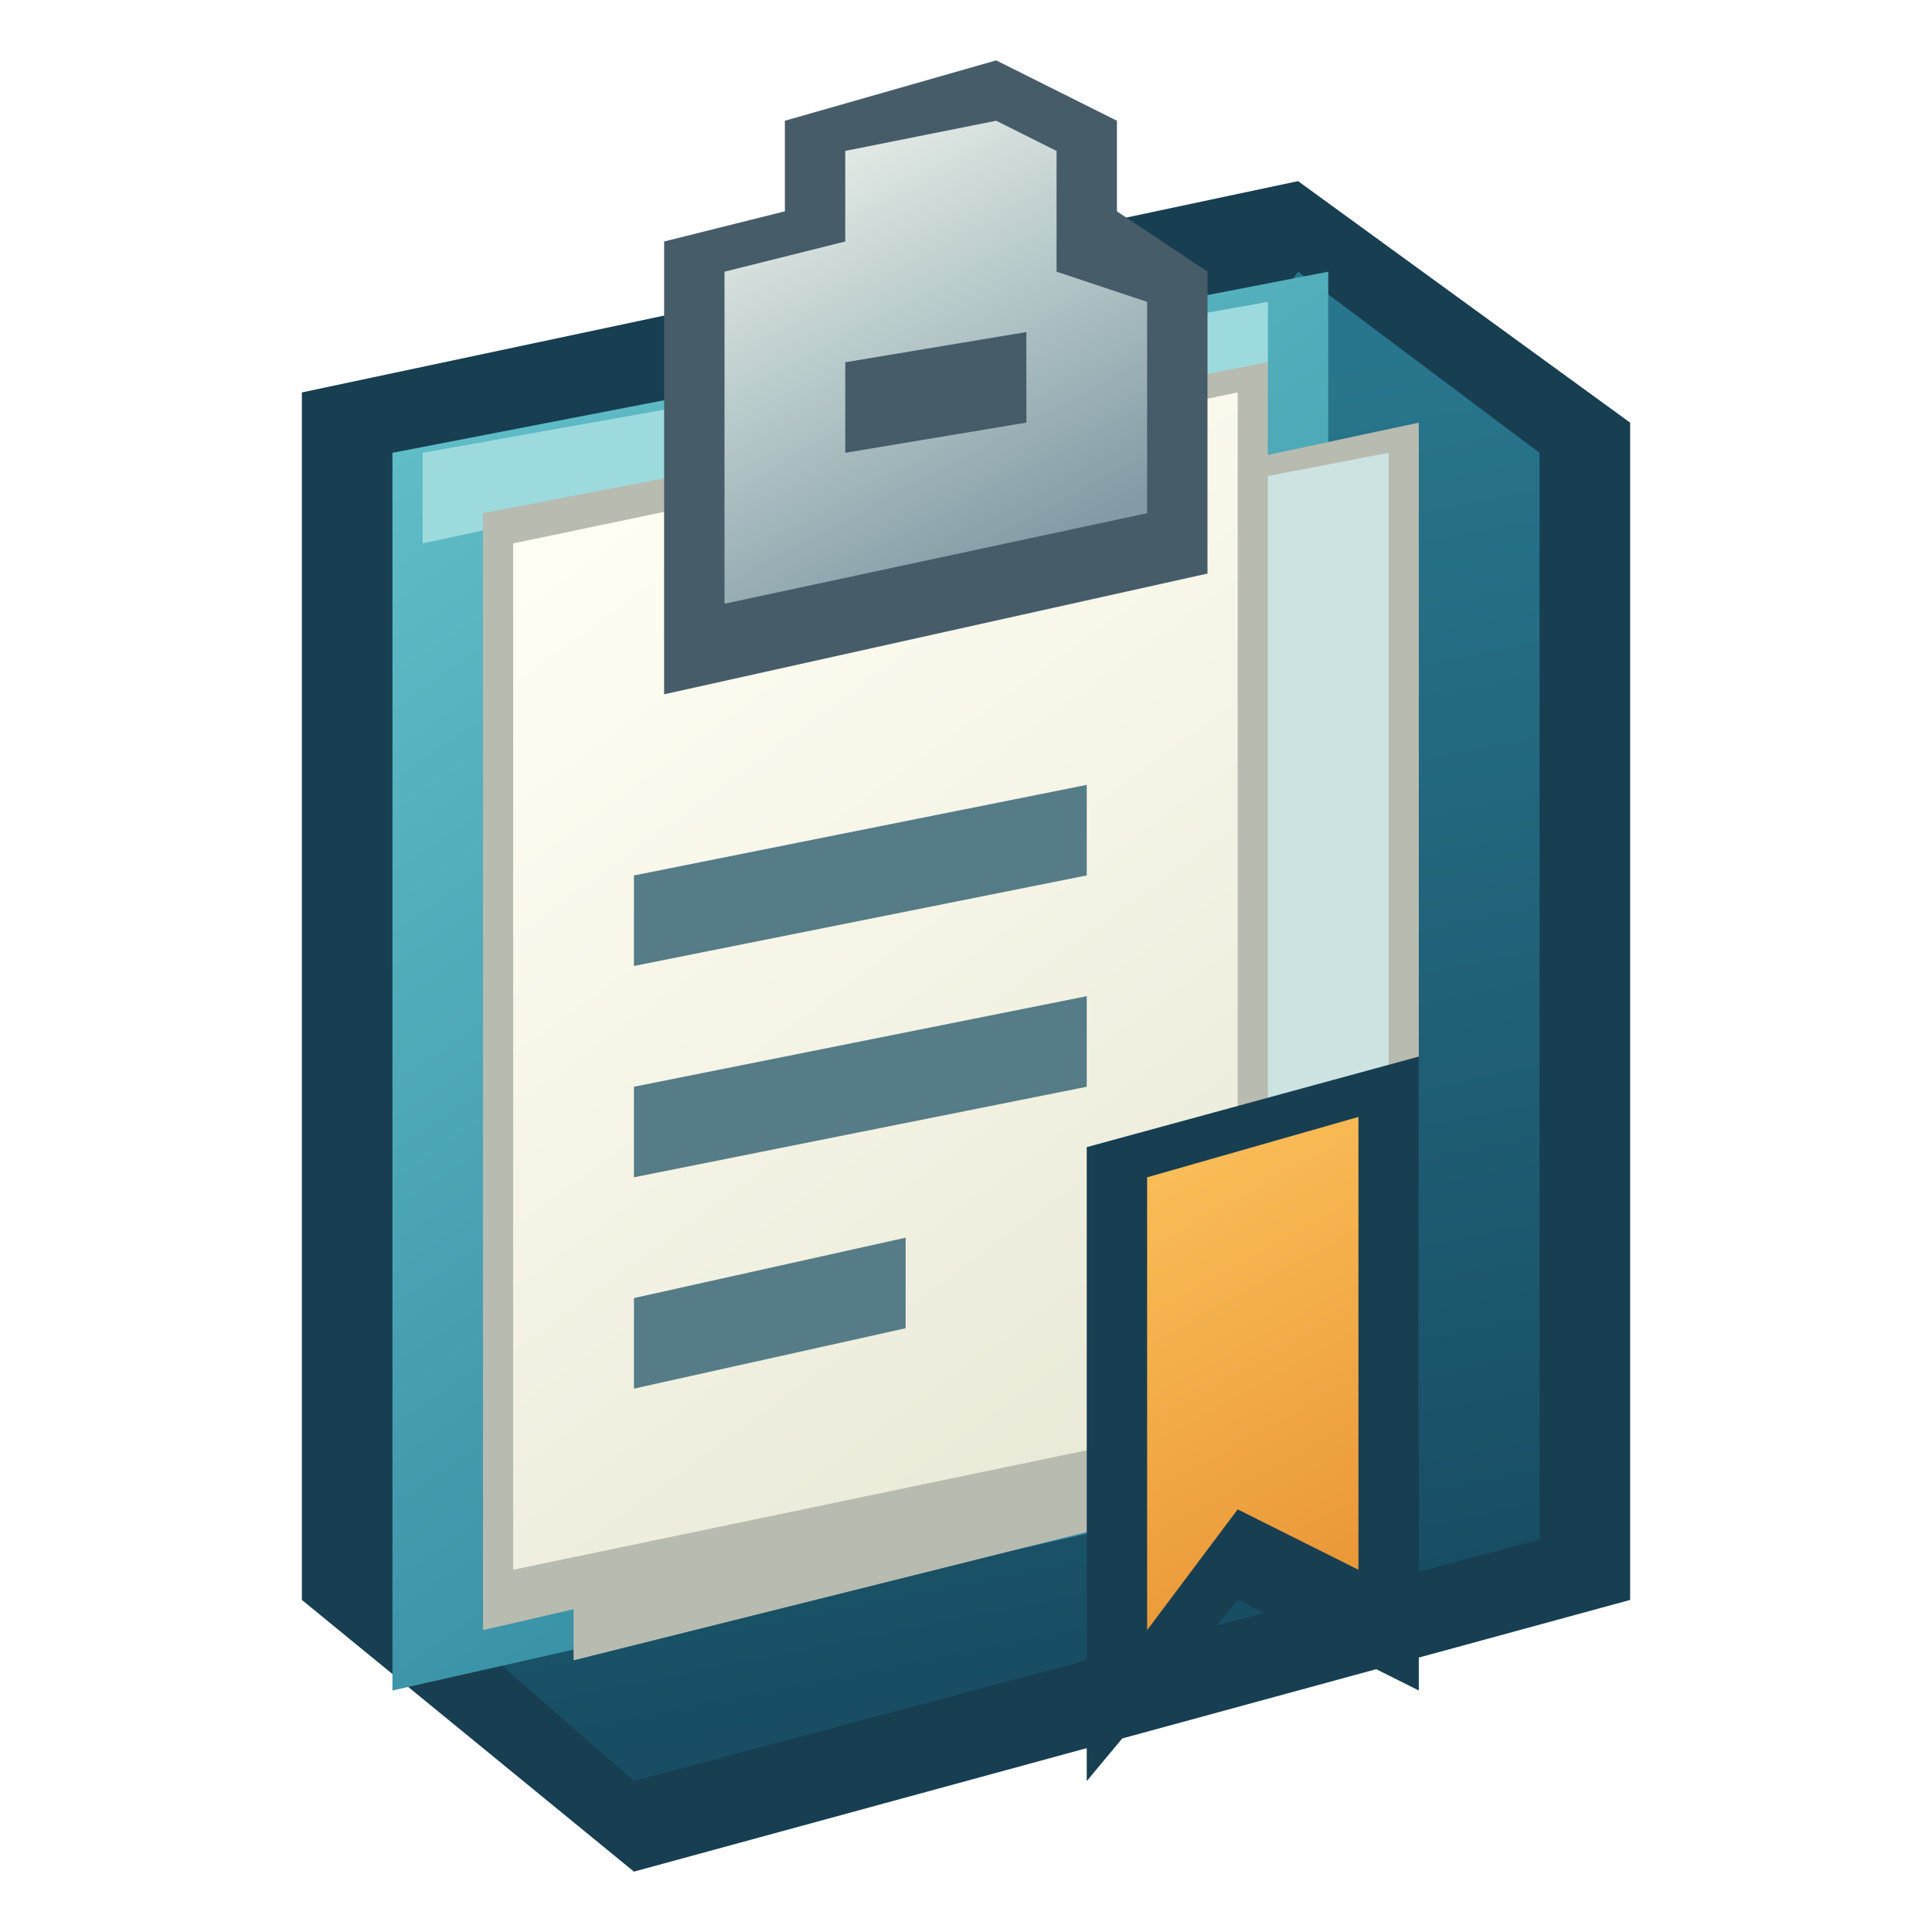
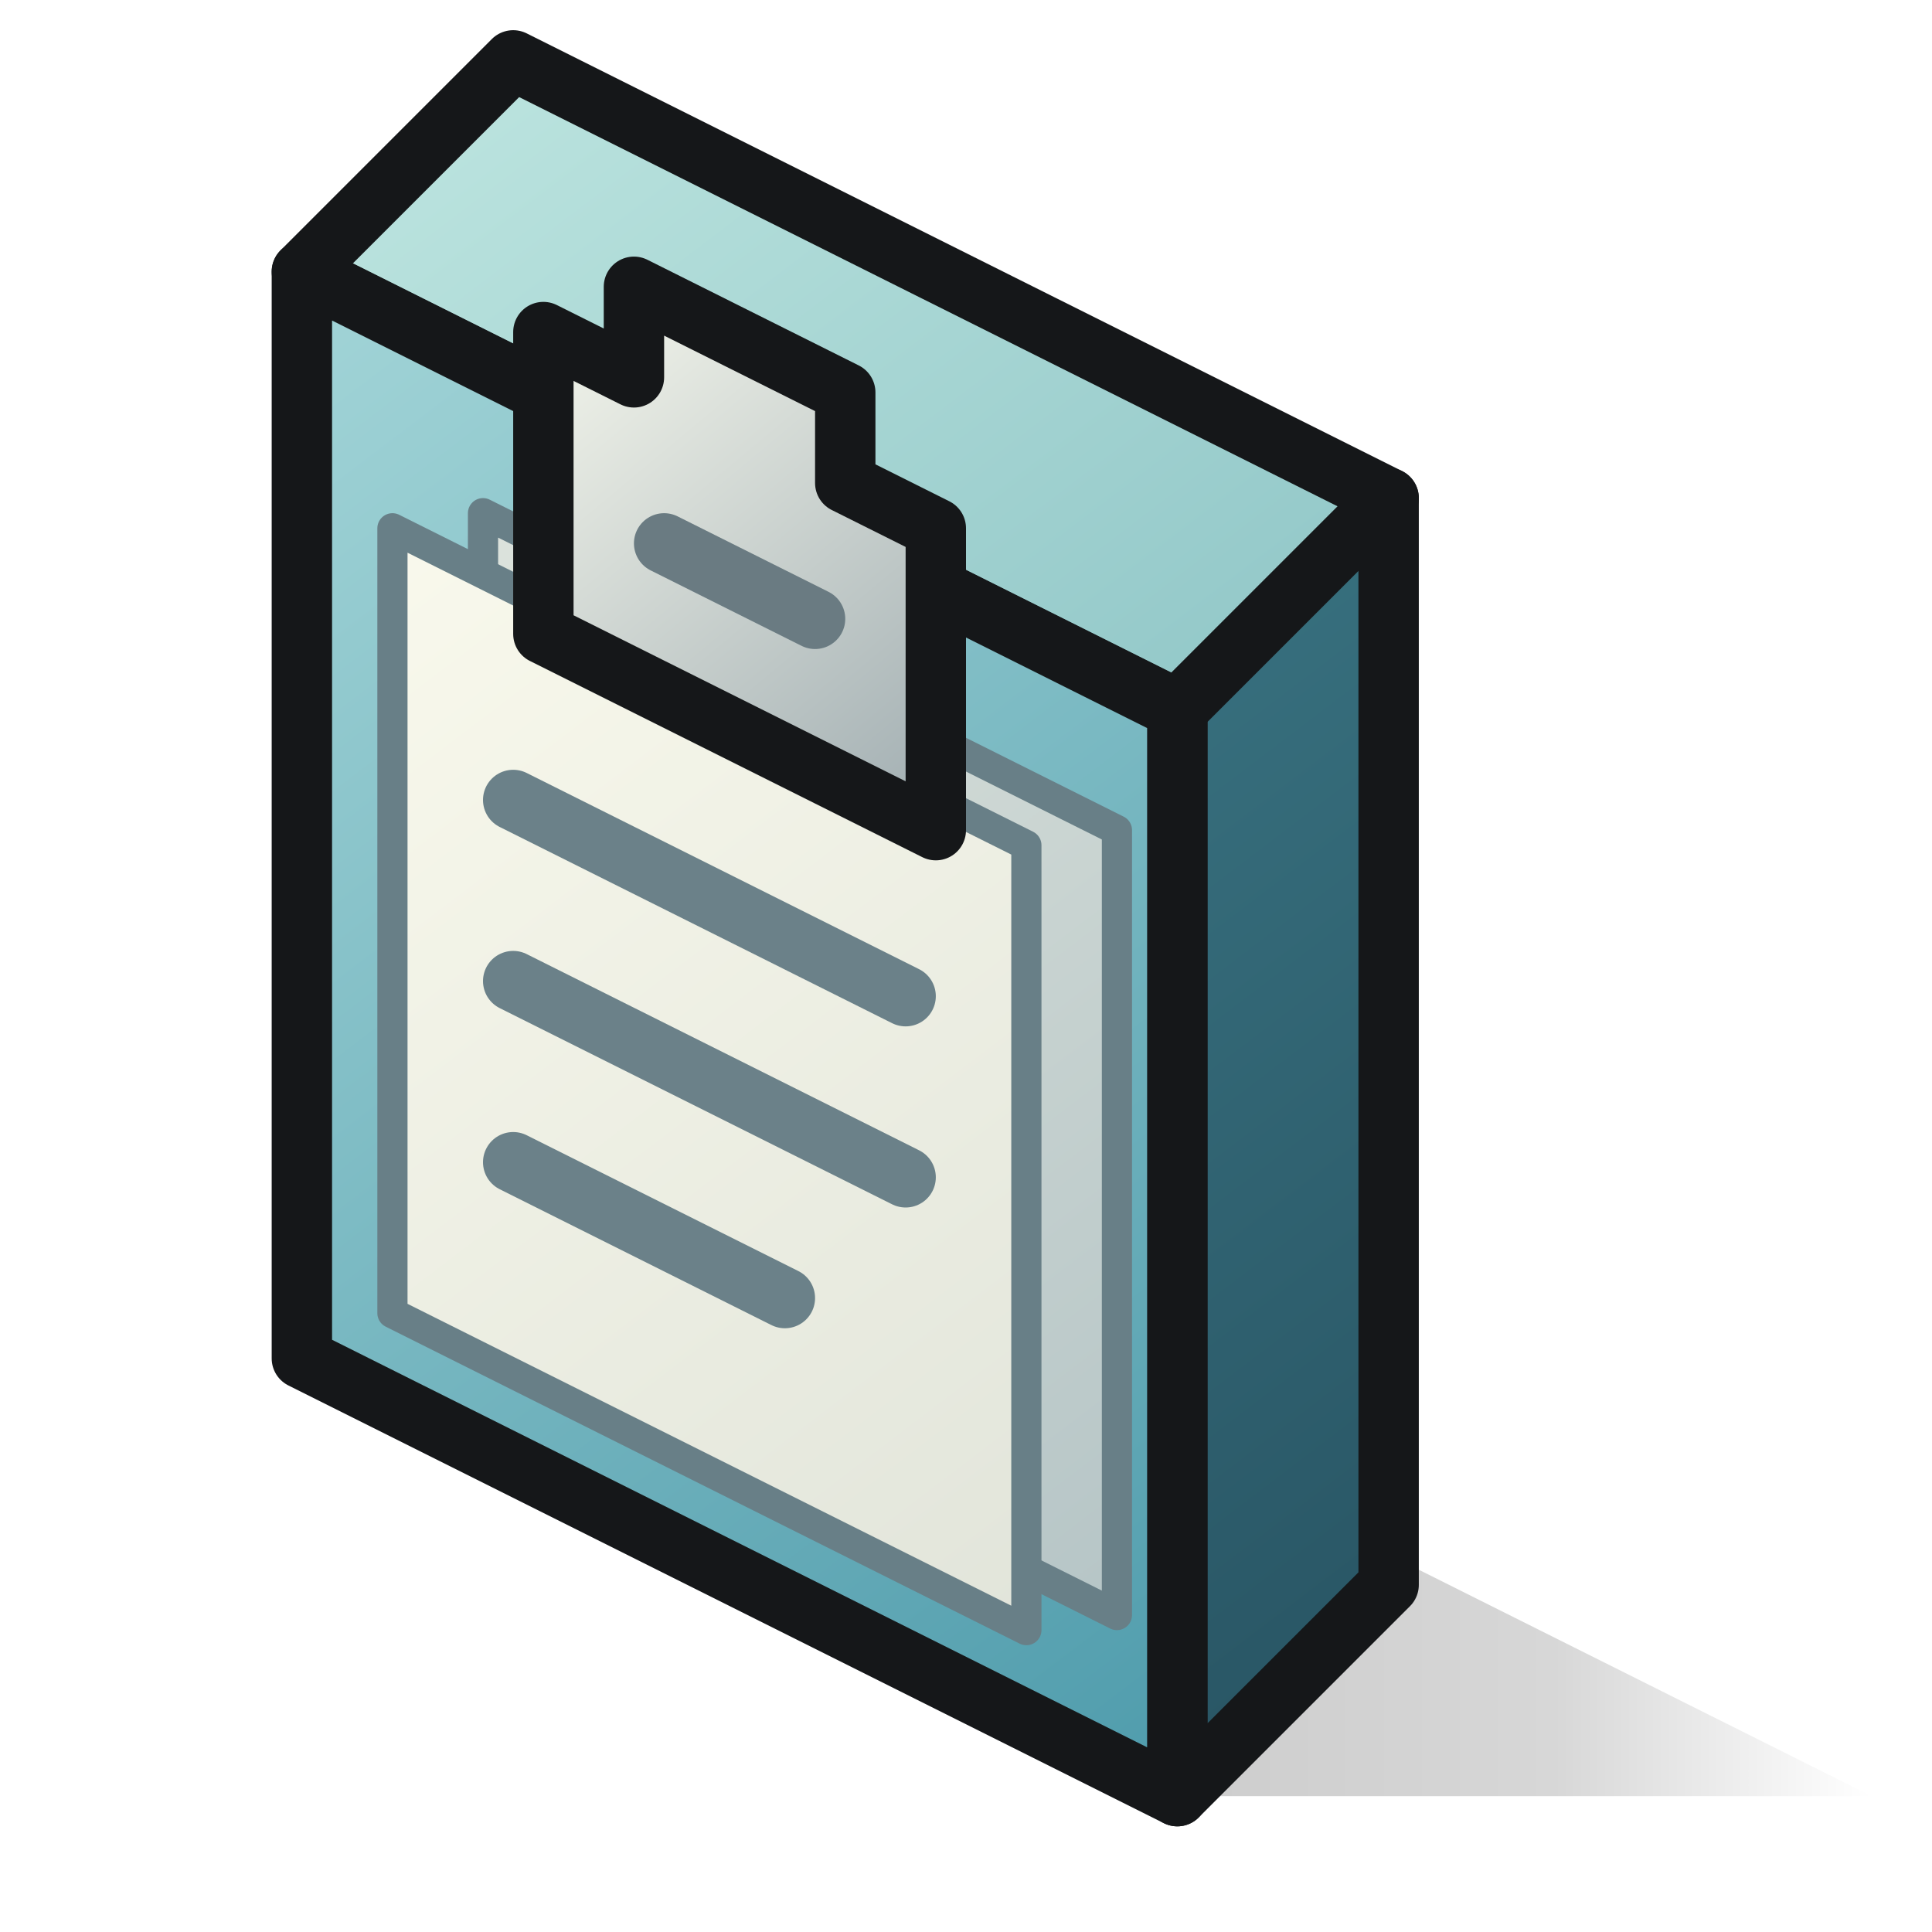
<svg xmlns="http://www.w3.org/2000/svg" width="64" height="64" viewBox="0 0 64 64">
  <defs>
-     <linearGradient id="s1" gradientUnits="userSpaceOnUse" x1="-64" y1="0" x2="64" y2="0" gradientTransform="matrix(0.0703 0.3516 -0.3516 0.0703 48.5 34.5)">
-       <stop offset="0.000" stop-color="#28768d" stop-opacity="1.000" />
-       <stop offset="1.000" stop-color="#16485e" stop-opacity="1.000" />
+     <linearGradient id="s0" gradientUnits="userSpaceOnUse" x1="-64" y1="0" x2="64" y2="0" gradientTransform="matrix(0.3281 0 -0 0.3281 41 52)">
+       <stop offset="0.000" stop-color="#000000" stop-opacity="0.255" />
+       <stop offset="0.749" stop-color="#000000" stop-opacity="0.157" />
+       <stop offset="1.000" stop-color="#000000" stop-opacity="0.000" />
    </linearGradient>
-     <linearGradient id="s2" gradientUnits="userSpaceOnUse" x1="-64" y1="0" x2="64" y2="0" gradientTransform="matrix(0.2422 0.3516 -0.3516 0.2422 28.5 31.5)">
-       <stop offset="0.000" stop-color="#65c3cb" stop-opacity="1.000" />
-       <stop offset="1.000" stop-color="#2c829b" stop-opacity="1.000" />
+     <linearGradient id="s1" gradientUnits="userSpaceOnUse" x1="-64" y1="0" x2="64" y2="0" gradientTransform="matrix(0.2969 0.3906 -0.3906 0.2969 29 31)">
+       <stop offset="0.000" stop-color="#bce4df" stop-opacity="1.000" />
+       <stop offset="1.000" stop-color="#6badb3" stop-opacity="1.000" />
    </linearGradient>
-     <linearGradient id="s4" gradientUnits="userSpaceOnUse" x1="-64" y1="0" x2="64" y2="0" gradientTransform="matrix(0.1875 0.2578 -0.2578 0.1875 31 34.5)">
-       <stop offset="0.000" stop-color="#fffef3" stop-opacity="1.000" />
-       <stop offset="1.000" stop-color="#e6e6d4" stop-opacity="1.000" />
+     <linearGradient id="s3" gradientUnits="userSpaceOnUse" x1="-64" y1="0" x2="64" y2="0" gradientTransform="matrix(0.2969 0.3906 -0.3906 0.2969 29 31)">
+       <stop offset="0.000" stop-color="#458896" stop-opacity="1.000" />
+       <stop offset="1.000" stop-color="#285463" stop-opacity="1.000" />
    </linearGradient>
-     <linearGradient id="s7" gradientUnits="userSpaceOnUse" x1="-64" y1="0" x2="64" y2="0" gradientTransform="matrix(0.0625 0.1172 -0.1172 0.0625 29 11.5)">
-       <stop offset="0.000" stop-color="#f2f5ee" stop-opacity="1.000" />
-       <stop offset="0.500" stop-color="#b7c9ca" stop-opacity="1.000" />
-       <stop offset="1.000" stop-color="#839ba5" stop-opacity="1.000" />
+     <linearGradient id="s4" gradientUnits="userSpaceOnUse" x1="-64" y1="0" x2="64" y2="0" gradientTransform="matrix(0.2969 0.3906 -0.3906 0.2969 29 31)">
+       <stop offset="0.000" stop-color="#a6d7d9" stop-opacity="1.000" />
+       <stop offset="1.000" stop-color="#4b99aa" stop-opacity="1.000" />
    </linearGradient>
-     <linearGradient id="s9" gradientUnits="userSpaceOnUse" x1="-64" y1="0" x2="64" y2="0" gradientTransform="matrix(0.0781 0.1406 -0.1406 0.0781 42 43)">
-       <stop offset="0.000" stop-color="#ffc961" stop-opacity="1.000" />
-       <stop offset="1.000" stop-color="#e99535" stop-opacity="1.000" />
+     <linearGradient id="s5" gradientUnits="userSpaceOnUse" x1="-64" y1="0" x2="64" y2="0" gradientTransform="matrix(0.2969 0.3906 -0.3906 0.2969 29 31)">
+       <stop offset="0.000" stop-color="#e8ece3" stop-opacity="1.000" />
+       <stop offset="1.000" stop-color="#aebfc2" stop-opacity="1.000" />
+     </linearGradient>
+     <linearGradient id="s7" gradientUnits="userSpaceOnUse" x1="-64" y1="0" x2="64" y2="0" gradientTransform="matrix(0.2969 0.3906 -0.3906 0.2969 29 31)">
+       <stop offset="0.000" stop-color="#fffef1" stop-opacity="1.000" />
+       <stop offset="1.000" stop-color="#dce0d6" stop-opacity="1.000" />
+     </linearGradient>
+     <linearGradient id="s9" gradientUnits="userSpaceOnUse" x1="-64" y1="0" x2="64" y2="0" gradientTransform="matrix(0.1172 0.1406 -0.1406 0.1172 24.5 18)">
+       <stop offset="0.000" stop-color="#fbfcf1" stop-opacity="1.000" />
+       <stop offset="1.000" stop-color="#9facb0" stop-opacity="1.000" />
    </linearGradient>
  </defs>
-   <path d="M 10.000 13.000 L 43.000 6.000 L 54.000 14.000 L 54.000 53.000 L 21.000 62.000 L 10.000 53.000 L 10.000 13.000 Z" fill="#183e52" />
-   <path d="M 43.000 9.000 L 51.000 15.000 L 51.000 51.000 L 21.000 59.000 L 13.000 52.000 L 43.000 9.000 Z" fill="url(#s1)" />
-   <path d="M 13.000 15.000 L 44.000 9.000 L 44.000 49.000 L 13.000 56.000 L 13.000 15.000 Z" fill="url(#s2)" />
-   <path d="M 14.000 15.000 L 42.000 10.000 L 42.000 12.000 L 14.000 18.000 L 14.000 15.000 Z" fill="#9ddade" />
-   <path d="M 19.000 20.000 L 47.000 14.000 L 47.000 48.000 L 19.000 55.000 L 19.000 20.000 Z" fill="#b8bbb0" />
-   <path d="M 20.000 20.000 L 46.000 15.000 L 46.000 47.000 L 20.000 53.000 L 20.000 20.000 Z" fill="#cce3e2" />
-   <path d="M 16.000 17.000 L 42.000 12.000 L 42.000 48.000 L 16.000 54.000 L 16.000 17.000 Z" fill="#b8bbb0" />
-   <path d="M 17.000 18.000 L 41.000 13.000 L 41.000 47.000 L 17.000 52.000 L 17.000 18.000 Z" fill="url(#s4)" />
-   <path d="M 22.000 8.000 L 26.000 7.000 L 26.000 4.000 L 33.000 2.000 L 37.000 4.000 L 37.000 7.000 L 40.000 9.000 L 40.000 19.000 L 22.000 23.000 L 22.000 8.000 Z" fill="#465c69" />
-   <path d="M 24.000 9.000 L 28.000 8.000 L 28.000 5.000 L 33.000 4.000 L 35.000 5.000 L 35.000 9.000 L 38.000 10.000 L 38.000 17.000 L 24.000 20.000 L 24.000 9.000 Z" fill="url(#s7)" />
-   <path d="M 28.000 12.000 L 34.000 11.000 L 34.000 14.000 L 28.000 15.000 L 28.000 12.000 Z" fill="#465c69" />
-   <path d="M 21.000 29.000 L 36.000 26.000 L 36.000 29.000 L 21.000 32.000 L 21.000 29.000 Z" fill="#557c87" />
-   <path d="M 21.000 36.000 L 36.000 33.000 L 36.000 36.000 L 21.000 39.000 L 21.000 36.000 Z" fill="#557c87" />
-   <path d="M 21.000 43.000 L 30.000 41.000 L 30.000 44.000 L 21.000 46.000 L 21.000 43.000 Z" fill="#557c87" />
-   <path d="M 36.000 38.000 L 47.000 35.000 L 47.000 56.000 L 41.000 53.000 L 36.000 59.000 L 36.000 38.000 Z" fill="#183e52" />
-   <path d="M 38.000 39.000 L 45.000 37.000 L 45.000 52.000 L 41.000 50.000 L 38.000 54.000 L 38.000 39.000 Z" fill="url(#s9)" />
+   <path d="M 10.000 45.000 L 39.000 59.500 L 62.000 59.500 L 33.000 45.000 L 10.000 45.000 Z" fill="url(#s0)" />
+   <path d="M 10.000 9.000 L 17.000 2.000 L 46.000 16.500 L 39.000 23.500 L 10.000 9.000 Z" fill="url(#s1)" />
+   <path d="M 10.000 9.000 L 17.000 2.000 L 46.000 16.500 L 39.000 23.500 L 10.000 9.000 Z" fill="none" stroke="#151719" stroke-width="2.00" stroke-linejoin="round" stroke-linecap="round" />
+   <path d="M 39.000 23.500 L 46.000 16.500 L 46.000 52.500 L 39.000 59.500 L 39.000 23.500 Z" fill="url(#s3)" />
+   <path d="M 39.000 23.500 L 46.000 16.500 L 46.000 52.500 L 39.000 59.500 L 39.000 23.500 Z" fill="none" stroke="#151719" stroke-width="2.00" stroke-linejoin="round" stroke-linecap="round" />
+   <path d="M 10.000 9.000 L 39.000 23.500 L 39.000 59.500 L 10.000 45.000 L 10.000 9.000 Z" fill="url(#s4)" />
+   <path d="M 10.000 9.000 L 39.000 23.500 L 39.000 59.500 L 10.000 45.000 L 10.000 9.000 Z" fill="none" stroke="#151719" stroke-width="2.00" stroke-linejoin="round" stroke-linecap="round" />
+   <path d="M 16.000 17.000 L 37.000 27.500 L 37.000 53.500 L 16.000 43.000 L 16.000 17.000 Z" fill="url(#s5)" />
+   <path d="M 16.000 17.000 L 37.000 27.500 L 37.000 53.500 L 16.000 43.000 L 16.000 17.000 Z" fill="none" stroke="#687f87" stroke-width="1.00" stroke-linejoin="round" stroke-linecap="round" />
+   <path d="M 13.000 17.500 L 34.000 28.000 L 34.000 54.000 L 13.000 43.500 L 13.000 17.500 Z" fill="url(#s7)" />
+   <path d="M 13.000 17.500 L 34.000 28.000 L 34.000 54.000 L 13.000 43.500 L 13.000 17.500 Z" fill="none" stroke="#687f87" stroke-width="1.00" stroke-linejoin="round" stroke-linecap="round" />
+   <path d="M 17.000 26.500 L 30.000 33.000" fill="none" stroke="#6b8189" stroke-width="2.00" stroke-linejoin="round" stroke-linecap="round" />
+   <path d="M 17.000 32.500 L 30.000 39.000" fill="none" stroke="#6b8189" stroke-width="2.00" stroke-linejoin="round" stroke-linecap="round" />
+   <path d="M 17.000 38.500 L 26.000 43.000" fill="none" stroke="#6b8189" stroke-width="2.00" stroke-linejoin="round" stroke-linecap="round" />
+   <path d="M 18.000 11.000 L 21.000 12.500 L 21.000 9.500 L 28.000 13.000 L 28.000 16.000 L 31.000 17.500 L 31.000 27.500 L 18.000 21.000 L 18.000 11.000 Z" fill="url(#s9)" />
+   <path d="M 18.000 11.000 L 21.000 12.500 L 21.000 9.500 L 28.000 13.000 L 28.000 16.000 L 31.000 17.500 L 31.000 27.500 L 18.000 21.000 L 18.000 11.000 Z" fill="none" stroke="#151719" stroke-width="2.00" stroke-linejoin="round" stroke-linecap="round" />
+   <path d="M 22.000 18.000 L 27.000 20.500" fill="none" stroke="#6a7b82" stroke-width="2.00" stroke-linejoin="round" stroke-linecap="round" />
</svg>
